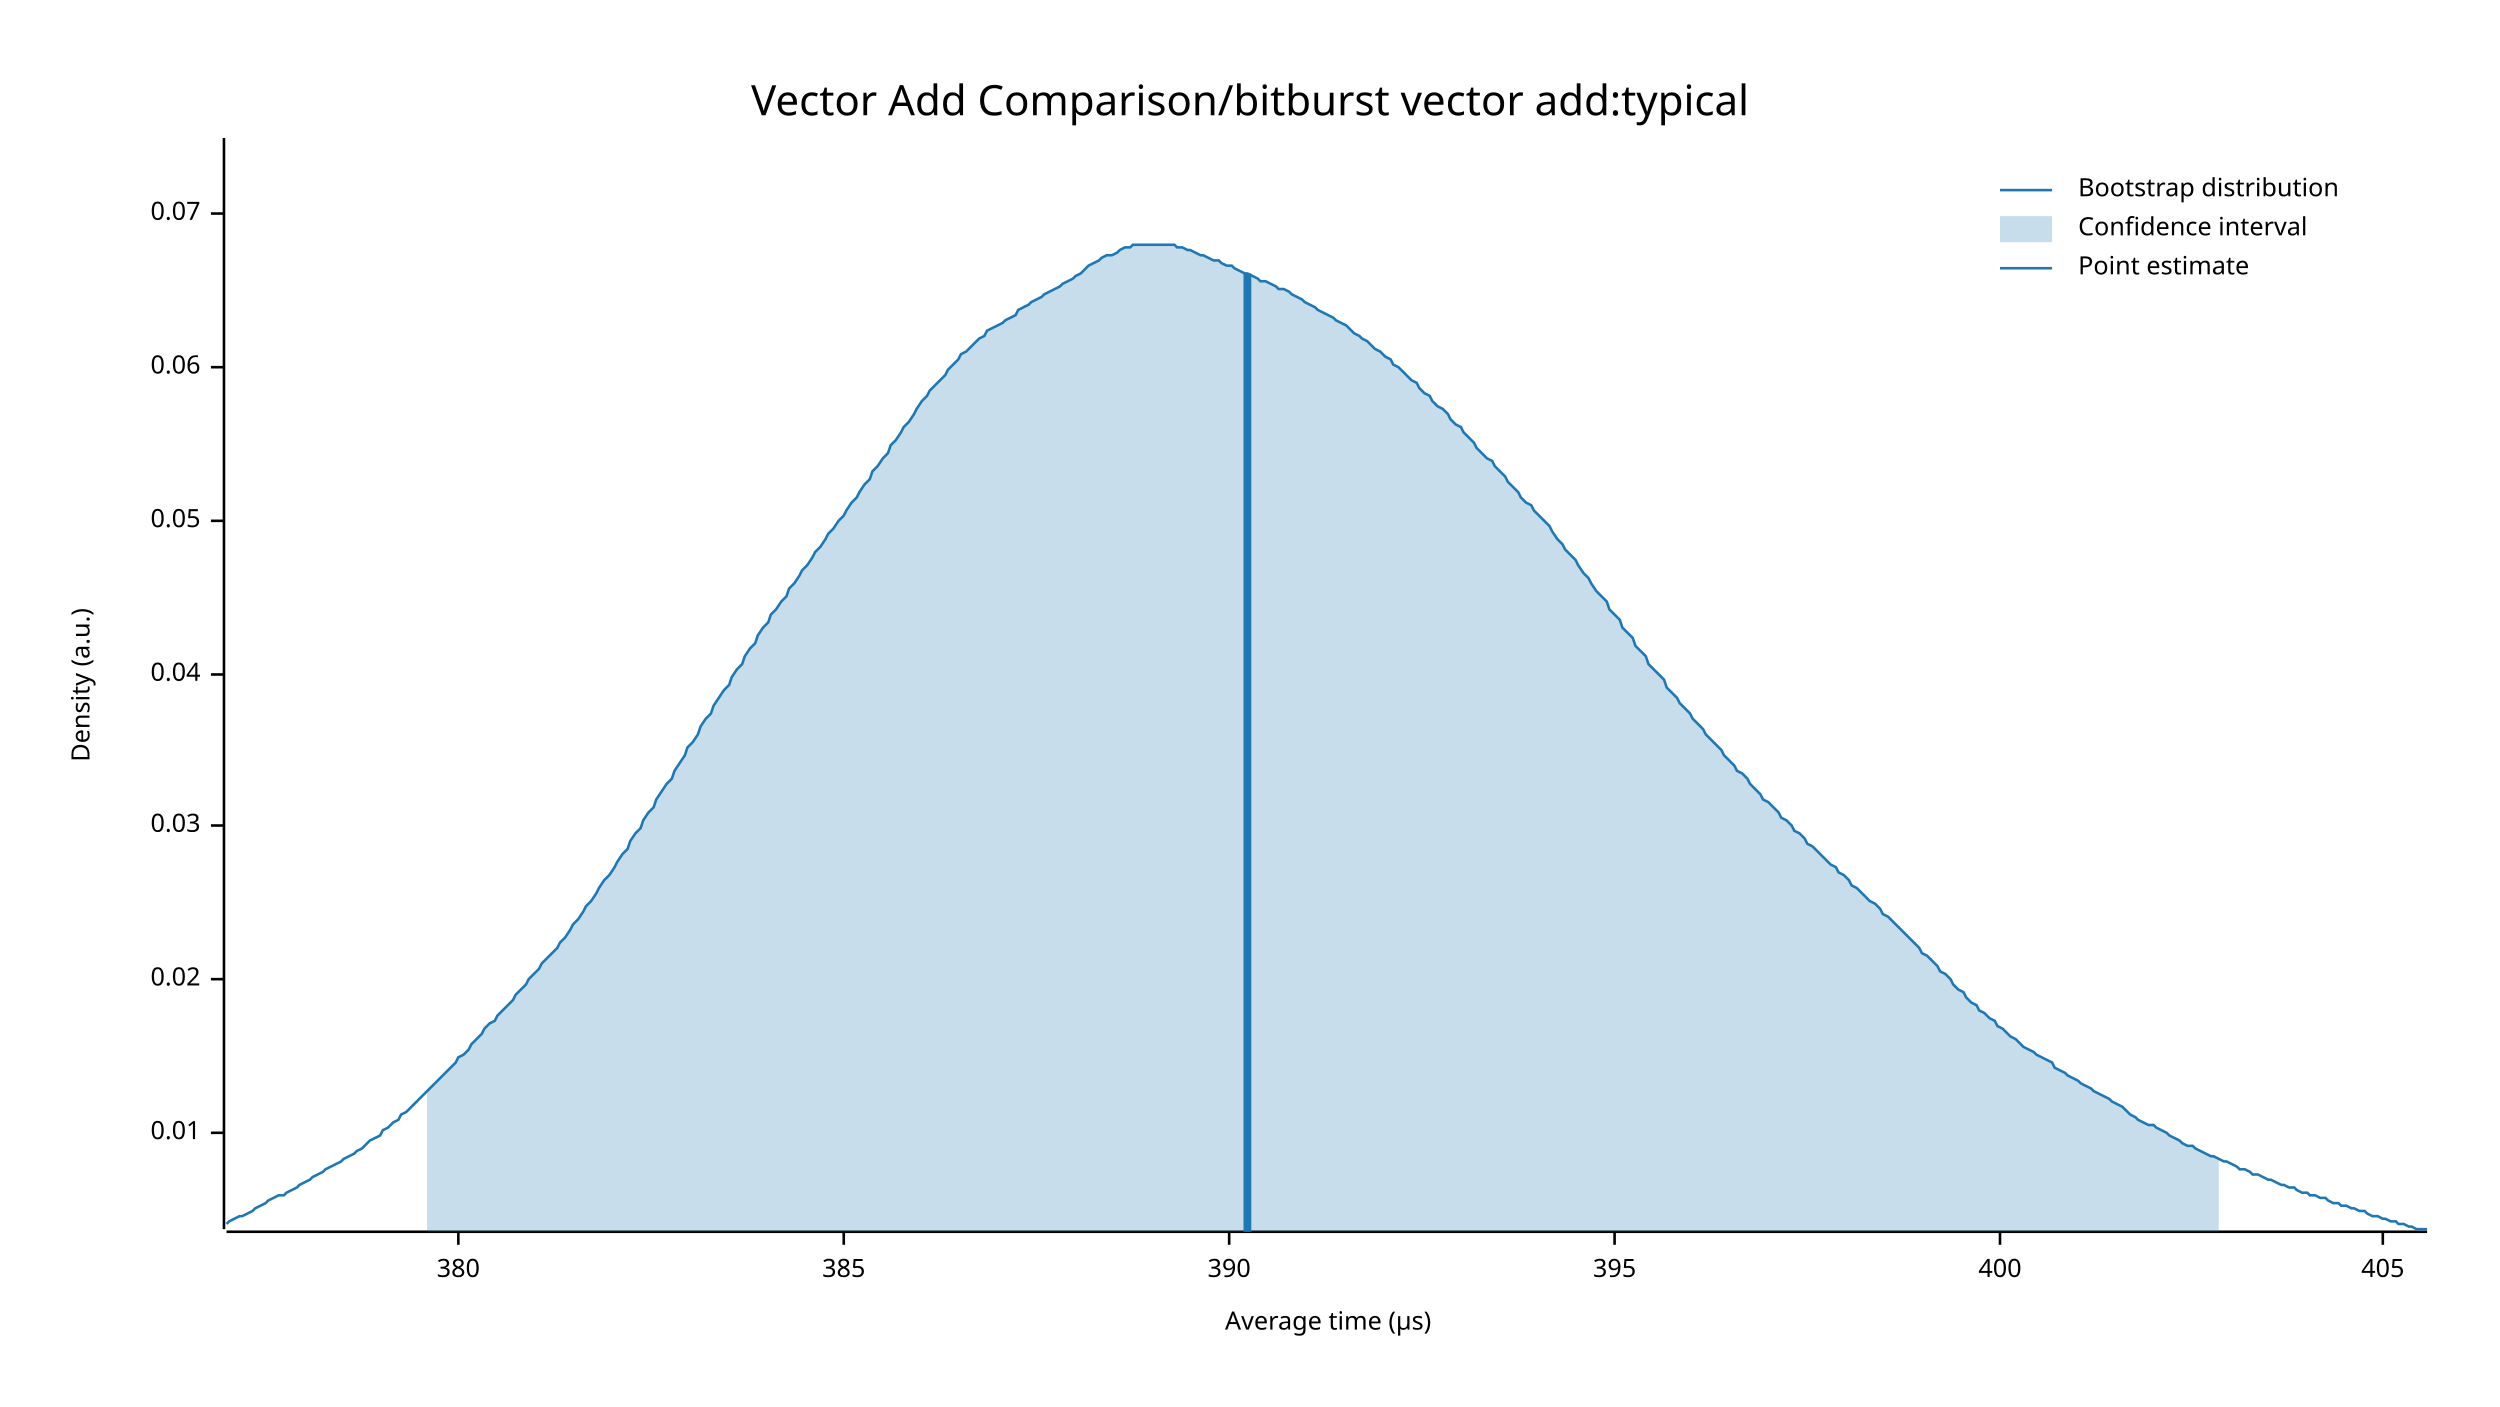
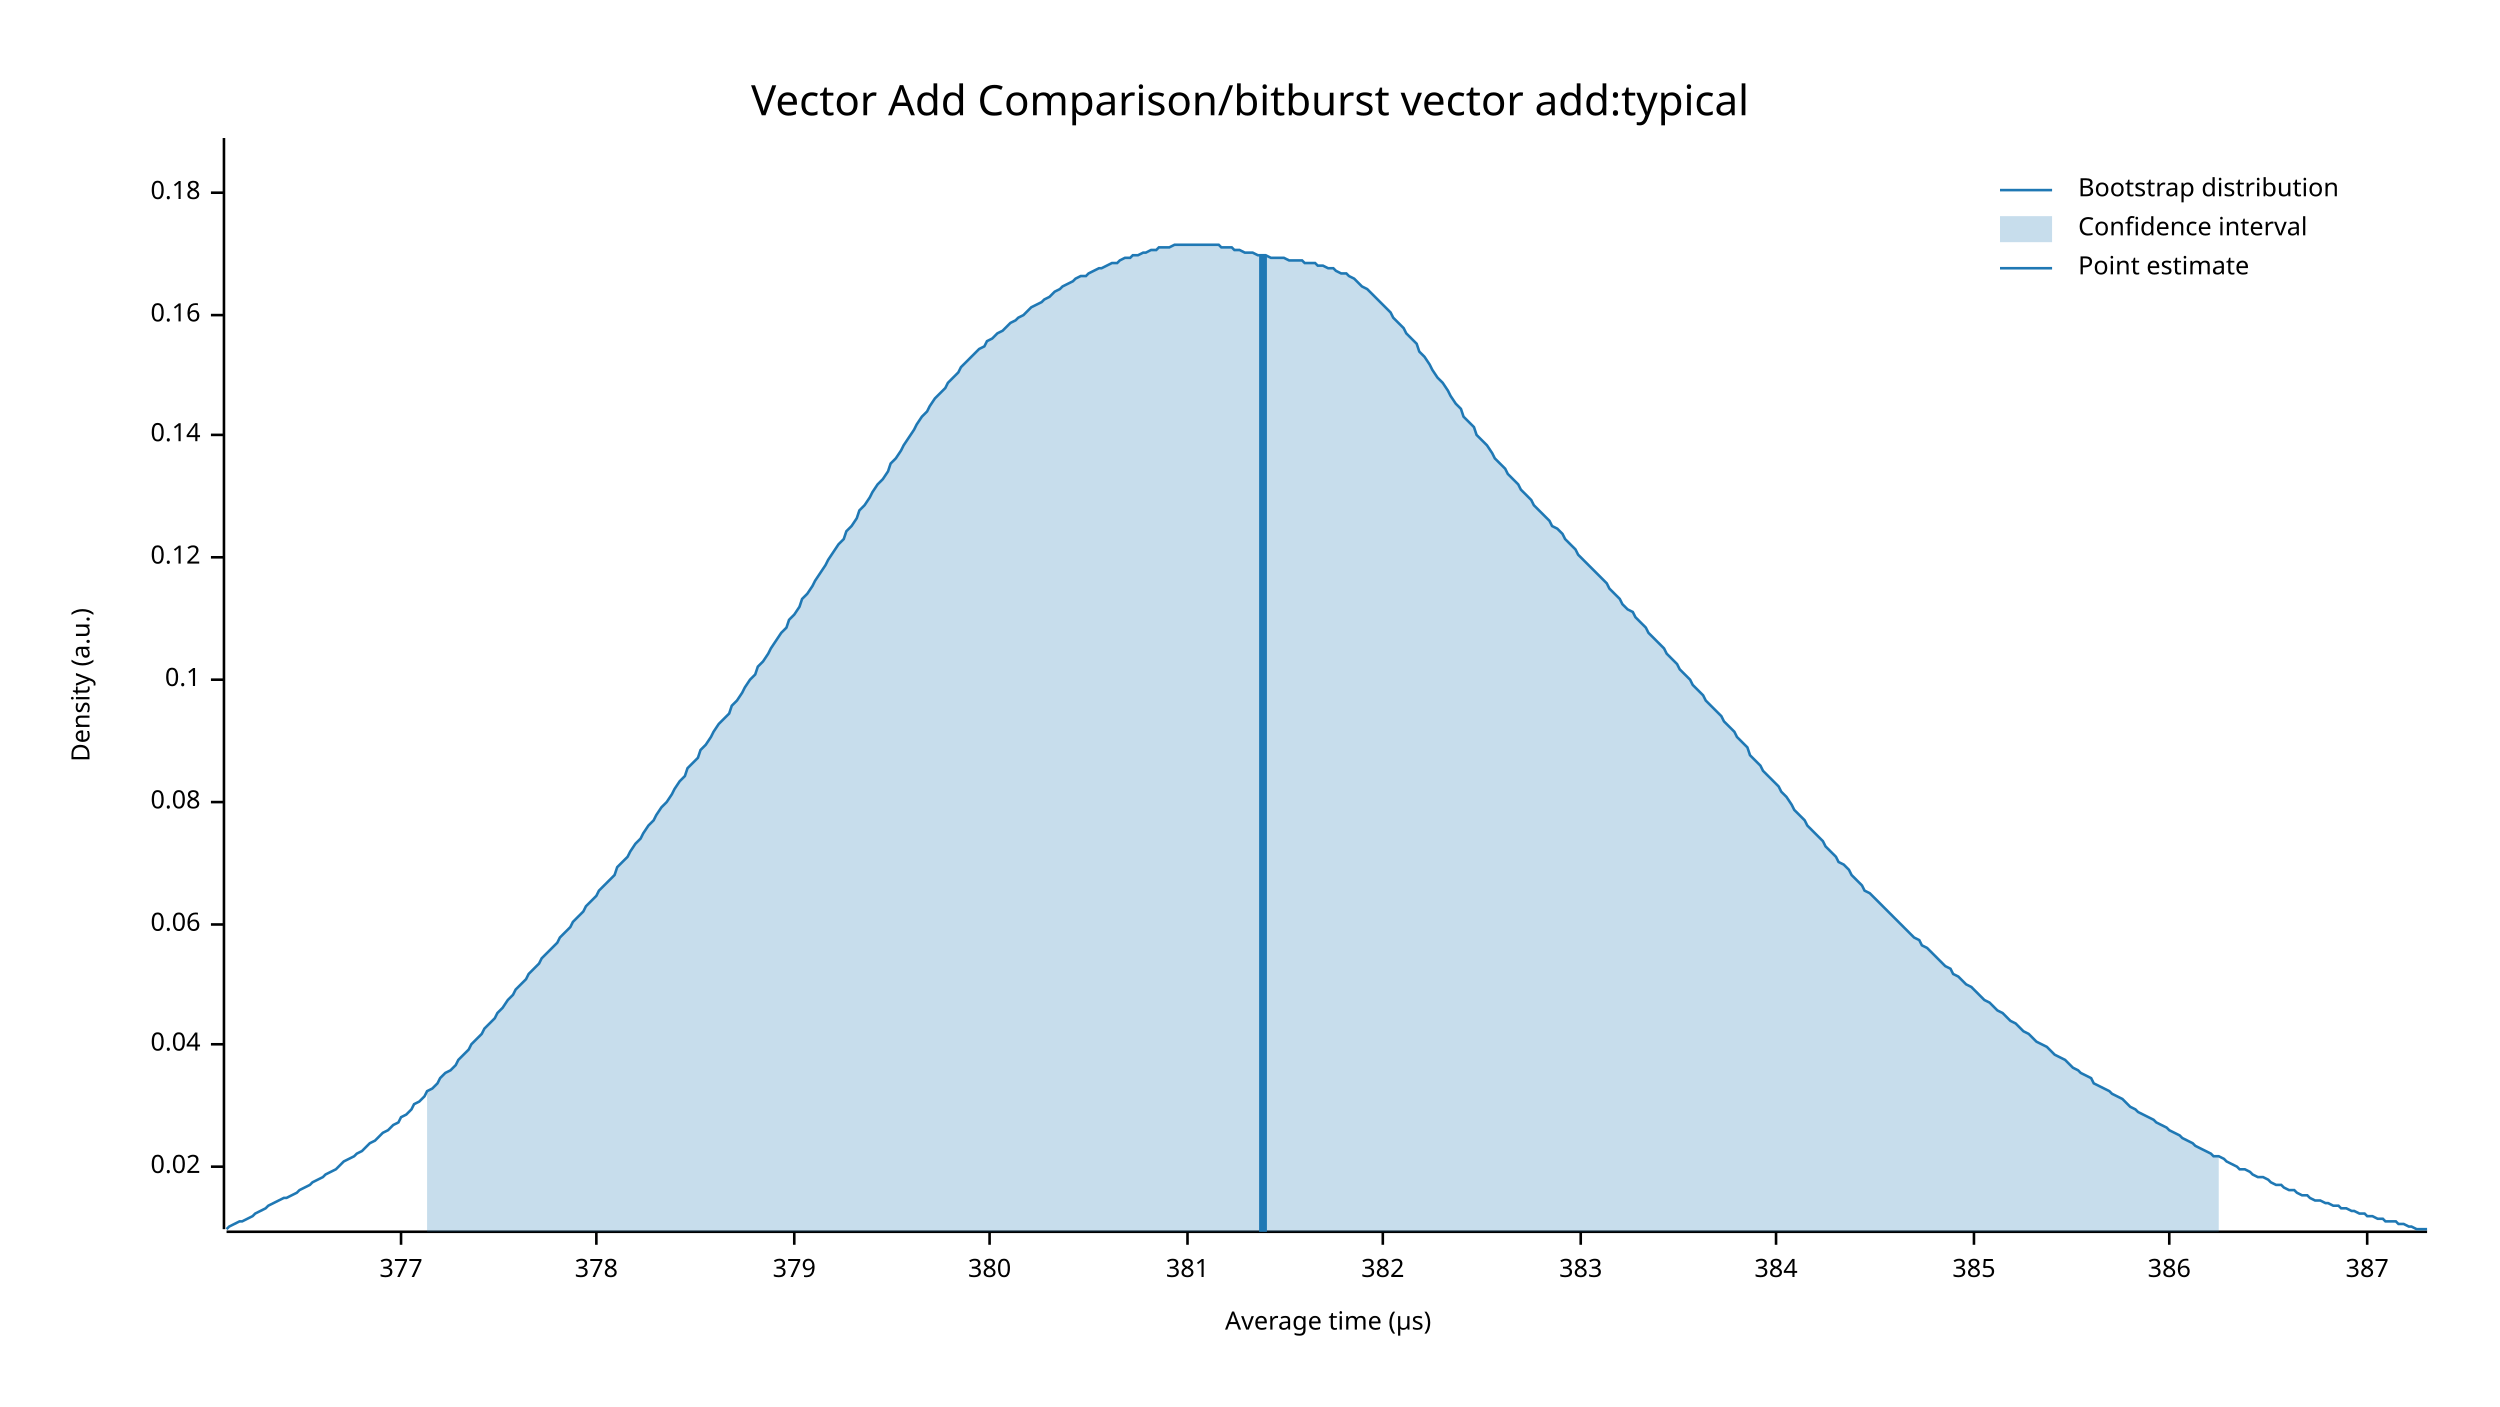
<svg xmlns="http://www.w3.org/2000/svg" width="960" height="540" viewBox="0 0 960 540">
  <text x="480" y="32" dy="0.76em" text-anchor="middle" font-family="sans-serif" font-size="16.129" opacity="1" fill="#000000">
Vector Add Comparison/bitburst vector add:typical
</text>
  <text x="27" y="263" dy="0.76em" text-anchor="middle" font-family="sans-serif" font-size="9.677" opacity="1" fill="#000000" transform="rotate(270, 27, 263)">
Density (a.u.)
</text>
  <text x="510" y="513" dy="-0.5ex" text-anchor="middle" font-family="sans-serif" font-size="9.677" opacity="1" fill="#000000">
Average time (µs)
</text>
  <polyline fill="none" opacity="1" stroke="#000000" stroke-width="1" points="86,53 86,472 " />
-   <text x="77" y="435" dy="0.5ex" text-anchor="end" font-family="sans-serif" font-size="9.677" opacity="1" fill="#000000">
- 0.01
- </text>
-   <polyline fill="none" opacity="1" stroke="#000000" stroke-width="1" points="81,435 86,435 " />
-   <text x="77" y="376" dy="0.5ex" text-anchor="end" font-family="sans-serif" font-size="9.677" opacity="1" fill="#000000">
+   <text x="77" y="448" dy="0.5ex" text-anchor="end" font-family="sans-serif" font-size="9.677" opacity="1" fill="#000000">
0.02
</text>
-   <polyline fill="none" opacity="1" stroke="#000000" stroke-width="1" points="81,376 86,376 " />
-   <text x="77" y="317" dy="0.5ex" text-anchor="end" font-family="sans-serif" font-size="9.677" opacity="1" fill="#000000">
- 0.03
- </text>
-   <polyline fill="none" opacity="1" stroke="#000000" stroke-width="1" points="81,317 86,317 " />
-   <text x="77" y="259" dy="0.5ex" text-anchor="end" font-family="sans-serif" font-size="9.677" opacity="1" fill="#000000">
+   <polyline fill="none" opacity="1" stroke="#000000" stroke-width="1" points="81,448 86,448 " />
+   <text x="77" y="401" dy="0.5ex" text-anchor="end" font-family="sans-serif" font-size="9.677" opacity="1" fill="#000000">
0.04
</text>
-   <polyline fill="none" opacity="1" stroke="#000000" stroke-width="1" points="81,259 86,259 " />
-   <text x="77" y="200" dy="0.5ex" text-anchor="end" font-family="sans-serif" font-size="9.677" opacity="1" fill="#000000">
- 0.05
- </text>
-   <polyline fill="none" opacity="1" stroke="#000000" stroke-width="1" points="81,200 86,200 " />
-   <text x="77" y="141" dy="0.5ex" text-anchor="end" font-family="sans-serif" font-size="9.677" opacity="1" fill="#000000">
+   <polyline fill="none" opacity="1" stroke="#000000" stroke-width="1" points="81,401 86,401 " />
+   <text x="77" y="355" dy="0.5ex" text-anchor="end" font-family="sans-serif" font-size="9.677" opacity="1" fill="#000000">
0.06
</text>
-   <polyline fill="none" opacity="1" stroke="#000000" stroke-width="1" points="81,141 86,141 " />
-   <text x="77" y="82" dy="0.5ex" text-anchor="end" font-family="sans-serif" font-size="9.677" opacity="1" fill="#000000">
- 0.07
+   <polyline fill="none" opacity="1" stroke="#000000" stroke-width="1" points="81,355 86,355 " />
+   <text x="77" y="308" dy="0.5ex" text-anchor="end" font-family="sans-serif" font-size="9.677" opacity="1" fill="#000000">
+ 0.08
</text>
-   <polyline fill="none" opacity="1" stroke="#000000" stroke-width="1" points="81,82 86,82 " />
+   <polyline fill="none" opacity="1" stroke="#000000" stroke-width="1" points="81,308 86,308 " />
+   <text x="77" y="261" dy="0.5ex" text-anchor="end" font-family="sans-serif" font-size="9.677" opacity="1" fill="#000000">
+ 0.1
+ </text>
+   <polyline fill="none" opacity="1" stroke="#000000" stroke-width="1" points="81,261 86,261 " />
+   <text x="77" y="214" dy="0.5ex" text-anchor="end" font-family="sans-serif" font-size="9.677" opacity="1" fill="#000000">
+ 0.12
+ </text>
+   <polyline fill="none" opacity="1" stroke="#000000" stroke-width="1" points="81,214 86,214 " />
+   <text x="77" y="167" dy="0.5ex" text-anchor="end" font-family="sans-serif" font-size="9.677" opacity="1" fill="#000000">
+ 0.14
+ </text>
+   <polyline fill="none" opacity="1" stroke="#000000" stroke-width="1" points="81,167 86,167 " />
+   <text x="77" y="121" dy="0.5ex" text-anchor="end" font-family="sans-serif" font-size="9.677" opacity="1" fill="#000000">
+ 0.16
+ </text>
+   <polyline fill="none" opacity="1" stroke="#000000" stroke-width="1" points="81,121 86,121 " />
+   <text x="77" y="74" dy="0.5ex" text-anchor="end" font-family="sans-serif" font-size="9.677" opacity="1" fill="#000000">
+ 0.18
+ </text>
+   <polyline fill="none" opacity="1" stroke="#000000" stroke-width="1" points="81,74 86,74 " />
  <polyline fill="none" opacity="1" stroke="#000000" stroke-width="1" points="87,473 932,473 " />
-   <text x="176" y="483" dy="0.76em" text-anchor="middle" font-family="sans-serif" font-size="9.677" opacity="1" fill="#000000">
+   <text x="154" y="483" dy="0.76em" text-anchor="middle" font-family="sans-serif" font-size="9.677" opacity="1" fill="#000000">
+ 377
+ </text>
+   <polyline fill="none" opacity="1" stroke="#000000" stroke-width="1" points="154,473 154,478 " />
+   <text x="229" y="483" dy="0.76em" text-anchor="middle" font-family="sans-serif" font-size="9.677" opacity="1" fill="#000000">
+ 378
+ </text>
+   <polyline fill="none" opacity="1" stroke="#000000" stroke-width="1" points="229,473 229,478 " />
+   <text x="305" y="483" dy="0.76em" text-anchor="middle" font-family="sans-serif" font-size="9.677" opacity="1" fill="#000000">
+ 379
+ </text>
+   <polyline fill="none" opacity="1" stroke="#000000" stroke-width="1" points="305,473 305,478 " />
+   <text x="380" y="483" dy="0.76em" text-anchor="middle" font-family="sans-serif" font-size="9.677" opacity="1" fill="#000000">
380
</text>
-   <polyline fill="none" opacity="1" stroke="#000000" stroke-width="1" points="176,473 176,478 " />
-   <text x="324" y="483" dy="0.76em" text-anchor="middle" font-family="sans-serif" font-size="9.677" opacity="1" fill="#000000">
+   <polyline fill="none" opacity="1" stroke="#000000" stroke-width="1" points="380,473 380,478 " />
+   <text x="456" y="483" dy="0.76em" text-anchor="middle" font-family="sans-serif" font-size="9.677" opacity="1" fill="#000000">
+ 381
+ </text>
+   <polyline fill="none" opacity="1" stroke="#000000" stroke-width="1" points="456,473 456,478 " />
+   <text x="531" y="483" dy="0.76em" text-anchor="middle" font-family="sans-serif" font-size="9.677" opacity="1" fill="#000000">
+ 382
+ </text>
+   <polyline fill="none" opacity="1" stroke="#000000" stroke-width="1" points="531,473 531,478 " />
+   <text x="607" y="483" dy="0.76em" text-anchor="middle" font-family="sans-serif" font-size="9.677" opacity="1" fill="#000000">
+ 383
+ </text>
+   <polyline fill="none" opacity="1" stroke="#000000" stroke-width="1" points="607,473 607,478 " />
+   <text x="682" y="483" dy="0.76em" text-anchor="middle" font-family="sans-serif" font-size="9.677" opacity="1" fill="#000000">
+ 384
+ </text>
+   <polyline fill="none" opacity="1" stroke="#000000" stroke-width="1" points="682,473 682,478 " />
+   <text x="758" y="483" dy="0.76em" text-anchor="middle" font-family="sans-serif" font-size="9.677" opacity="1" fill="#000000">
385
</text>
-   <polyline fill="none" opacity="1" stroke="#000000" stroke-width="1" points="324,473 324,478 " />
-   <text x="472" y="483" dy="0.76em" text-anchor="middle" font-family="sans-serif" font-size="9.677" opacity="1" fill="#000000">
- 390
+   <polyline fill="none" opacity="1" stroke="#000000" stroke-width="1" points="758,473 758,478 " />
+   <text x="833" y="483" dy="0.76em" text-anchor="middle" font-family="sans-serif" font-size="9.677" opacity="1" fill="#000000">
+ 386
</text>
-   <polyline fill="none" opacity="1" stroke="#000000" stroke-width="1" points="472,473 472,478 " />
-   <text x="620" y="483" dy="0.76em" text-anchor="middle" font-family="sans-serif" font-size="9.677" opacity="1" fill="#000000">
- 395
+   <polyline fill="none" opacity="1" stroke="#000000" stroke-width="1" points="833,473 833,478 " />
+   <text x="909" y="483" dy="0.76em" text-anchor="middle" font-family="sans-serif" font-size="9.677" opacity="1" fill="#000000">
+ 387
</text>
-   <polyline fill="none" opacity="1" stroke="#000000" stroke-width="1" points="620,473 620,478 " />
-   <text x="768" y="483" dy="0.76em" text-anchor="middle" font-family="sans-serif" font-size="9.677" opacity="1" fill="#000000">
- 400
- </text>
-   <polyline fill="none" opacity="1" stroke="#000000" stroke-width="1" points="768,473 768,478 " />
-   <text x="915" y="483" dy="0.76em" text-anchor="middle" font-family="sans-serif" font-size="9.677" opacity="1" fill="#000000">
- 405
- </text>
-   <polyline fill="none" opacity="1" stroke="#000000" stroke-width="1" points="915,473 915,478 " />
-   <polyline fill="none" opacity="1" stroke="#1F78B4" stroke-width="1" points="87,470 88,469 90,468 92,467 93,467 95,466 97,465 98,464 100,463 102,462 103,461 105,460 107,459 109,459 110,458 112,457 114,456 115,455 117,454 119,453 120,452 122,451 124,450 125,449 127,448 129,447 131,446 132,445 134,444 136,443 137,442 139,441 141,439 142,438 144,437 146,436 147,434 149,433 151,431 153,430 154,428 156,427 158,425 159,424 161,422 163,420 164,419 166,417 168,415 169,414 171,412 173,410 175,408 176,406 178,405 180,403 181,401 183,399 185,397 186,395 188,393 190,392 191,390 193,388 195,386 197,384 198,382 200,380 202,378 203,376 205,374 207,372 208,370 210,368 212,366 214,364 215,362 217,360 219,357 220,355 222,353 224,350 225,348 227,346 229,343 230,341 232,338 234,336 236,333 237,331 239,328 241,326 242,323 244,320 246,318 247,315 249,312 251,310 252,307 254,304 256,301 258,299 259,296 261,293 263,290 264,287 266,285 268,282 269,279 271,276 273,274 274,271 276,268 278,265 280,263 281,260 283,257 285,255 286,252 288,249 290,247 291,244 293,241 295,239 296,236 298,234 300,231 302,229 303,226 305,224 307,221 308,219 310,217 312,214 313,212 315,210 317,207 318,205 320,203 322,200 324,198 325,196 327,193 329,191 330,189 332,186 334,184 335,181 337,179 339,176 341,174 342,171 344,169 346,166 347,164 349,162 351,159 352,157 354,154 356,152 357,150 359,148 361,146 363,144 364,142 366,140 368,138 369,136 371,135 373,133 374,132 376,130 378,129 379,127 381,126 383,125 385,124 386,123 388,122 390,121 391,119 393,118 395,117 396,116 398,115 400,114 401,113 403,112 405,111 407,110 408,109 410,108 412,107 413,106 415,105 417,103 418,102 420,101 422,100 423,99 425,98 427,98 429,97 430,96 432,95 434,95 435,94 437,94 439,94 440,94 442,94 444,94 445,94 447,94 449,94 451,94 452,95 454,95 456,96 457,96 459,97 461,98 462,98 464,99 466,100 468,100 469,101 471,102 473,102 474,103 476,104 478,105 479,105 481,106 483,107 484,108 486,108 488,109 490,110 491,111 493,111 495,112 496,113 498,114 500,115 501,116 503,117 505,118 506,119 508,120 510,121 512,122 513,123 515,124 517,125 518,126 520,128 522,129 523,130 525,131 527,133 528,134 530,135 532,137 534,138 535,140 537,141 539,143 540,144 542,146 544,147 545,149 547,151 549,152 550,154 552,156 554,157 556,159 557,161 559,163 561,164 562,166 564,168 566,170 567,172 569,174 571,176 573,177 574,179 576,181 578,183 579,185 581,187 583,189 584,191 586,193 588,194 589,196 591,198 593,200 595,202 596,204 598,207 600,209 601,211 603,213 605,215 606,217 608,220 610,222 611,224 613,227 615,229 617,231 618,234 620,236 622,238 623,241 625,243 627,245 628,248 630,250 632,252 633,255 635,257 637,259 639,261 640,264 642,266 644,268 645,270 647,272 649,274 650,276 652,278 654,280 655,282 657,284 659,286 661,288 662,290 664,292 666,294 667,296 669,297 671,299 672,301 674,303 676,305 677,307 679,308 681,310 683,312 684,314 686,315 688,317 689,319 691,320 693,322 694,324 696,325 698,327 700,329 701,330 703,332 705,333 706,335 708,336 710,338 711,340 713,341 715,343 716,344 718,346 720,347 722,349 723,351 725,352 727,354 728,355 730,357 732,359 733,360 735,362 737,364 738,366 740,367 742,369 744,371 745,373 747,374 749,376 750,378 752,380 754,381 755,383 757,385 759,386 760,388 762,389 764,391 766,392 767,394 769,395 771,397 772,398 774,399 776,401 777,402 779,403 781,404 782,405 784,406 786,407 788,408 789,410 791,411 793,412 794,413 796,414 798,415 799,416 801,417 803,418 804,419 806,420 808,421 810,422 811,423 813,424 815,425 816,426 818,428 820,429 821,430 823,431 825,432 827,432 828,433 830,434 832,435 833,436 835,437 837,438 838,439 840,440 842,440 843,441 845,442 847,443 849,444 850,444 852,445 854,446 855,446 857,447 859,448 860,449 862,449 864,450 865,451 867,451 869,452 871,453 872,453 874,454 876,455 877,455 879,456 881,456 882,457 884,458 886,458 887,459 889,459 891,460 893,460 894,461 896,462 898,462 899,463 901,463 903,464 904,464 906,465 908,465 909,466 911,467 913,467 915,468 916,468 918,469 920,469 921,470 923,470 925,471 926,471 928,472 930,472 932,472 " />
-   <polygon opacity="0.25" fill="#1F78B4" points="164,419 166,417 168,415 169,414 171,412 173,410 175,408 176,406 178,405 180,403 181,401 183,399 185,397 186,395 188,393 190,392 191,390 193,388 195,386 197,384 198,382 200,380 202,378 203,376 205,374 207,372 208,370 210,368 212,366 214,364 215,362 217,360 219,357 220,355 222,353 224,350 225,348 227,346 229,343 230,341 232,338 234,336 236,333 237,331 239,328 241,326 242,323 244,320 246,318 247,315 249,312 251,310 252,307 254,304 256,301 258,299 259,296 261,293 263,290 264,287 266,285 268,282 269,279 271,276 273,274 274,271 276,268 278,265 280,263 281,260 283,257 285,255 286,252 288,249 290,247 291,244 293,241 295,239 296,236 298,234 300,231 302,229 303,226 305,224 307,221 308,219 310,217 312,214 313,212 315,210 317,207 318,205 320,203 322,200 324,198 325,196 327,193 329,191 330,189 332,186 334,184 335,181 337,179 339,176 341,174 342,171 344,169 346,166 347,164 349,162 351,159 352,157 354,154 356,152 357,150 359,148 361,146 363,144 364,142 366,140 368,138 369,136 371,135 373,133 374,132 376,130 378,129 379,127 381,126 383,125 385,124 386,123 388,122 390,121 391,119 393,118 395,117 396,116 398,115 400,114 401,113 403,112 405,111 407,110 408,109 410,108 412,107 413,106 415,105 417,103 418,102 420,101 422,100 423,99 425,98 427,98 429,97 430,96 432,95 434,95 435,94 437,94 439,94 440,94 442,94 444,94 445,94 447,94 449,94 451,94 452,95 454,95 456,96 457,96 459,97 461,98 462,98 464,99 466,100 468,100 469,101 471,102 473,102 474,103 476,104 478,105 479,105 481,106 483,107 484,108 486,108 488,109 490,110 491,111 493,111 495,112 496,113 498,114 500,115 501,116 503,117 505,118 506,119 508,120 510,121 512,122 513,123 515,124 517,125 518,126 520,128 522,129 523,130 525,131 527,133 528,134 530,135 532,137 534,138 535,140 537,141 539,143 540,144 542,146 544,147 545,149 547,151 549,152 550,154 552,156 554,157 556,159 557,161 559,163 561,164 562,166 564,168 566,170 567,172 569,174 571,176 573,177 574,179 576,181 578,183 579,185 581,187 583,189 584,191 586,193 588,194 589,196 591,198 593,200 595,202 596,204 598,207 600,209 601,211 603,213 605,215 606,217 608,220 610,222 611,224 613,227 615,229 617,231 618,234 620,236 622,238 623,241 625,243 627,245 628,248 630,250 632,252 633,255 635,257 637,259 639,261 640,264 642,266 644,268 645,270 647,272 649,274 650,276 652,278 654,280 655,282 657,284 659,286 661,288 662,290 664,292 666,294 667,296 669,297 671,299 672,301 674,303 676,305 677,307 679,308 681,310 683,312 684,314 686,315 688,317 689,319 691,320 693,322 694,324 696,325 698,327 700,329 701,330 703,332 705,333 706,335 708,336 710,338 711,340 713,341 715,343 716,344 718,346 720,347 722,349 723,351 725,352 727,354 728,355 730,357 732,359 733,360 735,362 737,364 738,366 740,367 742,369 744,371 745,373 747,374 749,376 750,378 752,380 754,381 755,383 757,385 759,386 760,388 762,389 764,391 766,392 767,394 769,395 771,397 772,398 774,399 776,401 777,402 779,403 781,404 782,405 784,406 786,407 788,408 789,410 791,411 793,412 794,413 796,414 798,415 799,416 801,417 803,418 804,419 806,420 808,421 810,422 811,423 813,424 815,425 816,426 818,428 820,429 821,430 823,431 825,432 827,432 828,433 830,434 832,435 833,436 835,437 837,438 838,439 840,440 842,440 843,441 845,442 847,443 849,444 850,444 852,445 852,473 164,473 " />
-   <polyline fill="none" opacity="1" stroke="#1F78B4" stroke-width="3" points="479,473 479,105 " />
+   <polyline fill="none" opacity="1" stroke="#000000" stroke-width="1" points="909,473 909,478 " />
+   <polyline fill="none" opacity="1" stroke="#1F78B4" stroke-width="1" points="87,472 88,471 90,470 92,469 93,469 95,468 97,467 98,466 100,465 102,464 103,463 105,462 107,461 109,460 110,460 112,459 114,458 115,457 117,456 119,455 120,454 122,453 124,452 125,451 127,450 129,449 131,447 132,446 134,445 136,444 137,443 139,442 141,440 142,439 144,438 146,436 147,435 149,434 151,432 153,431 154,429 156,428 158,426 159,424 161,423 163,421 164,419 166,418 168,416 169,414 171,412 173,411 175,409 176,407 178,405 180,403 181,401 183,399 185,397 186,395 188,393 190,391 191,389 193,387 195,384 197,382 198,380 200,378 202,376 203,374 205,372 207,370 208,368 210,366 212,364 214,362 215,360 217,358 219,356 220,354 222,352 224,350 225,348 227,346 229,344 230,342 232,340 234,338 236,336 237,333 239,331 241,329 242,327 244,324 246,322 247,320 249,317 251,315 252,313 254,310 256,308 258,305 259,303 261,300 263,298 264,295 266,293 268,291 269,288 271,286 273,283 274,281 276,278 278,276 280,274 281,271 283,269 285,266 286,264 288,261 290,259 291,256 293,254 295,251 296,249 298,246 300,243 302,241 303,238 305,236 307,233 308,230 310,228 312,225 313,223 315,220 317,217 318,215 320,212 322,209 324,207 325,204 327,202 329,199 330,196 332,194 334,191 335,189 337,186 339,184 341,181 342,178 344,176 346,173 347,171 349,168 351,165 352,163 354,160 356,158 357,156 359,153 361,151 363,149 364,147 366,145 368,143 369,141 371,139 373,137 374,136 376,134 378,133 379,131 381,130 383,128 385,127 386,126 388,124 390,123 391,122 393,121 395,119 396,118 398,117 400,116 401,115 403,114 405,112 407,111 408,110 410,109 412,108 413,107 415,106 417,106 418,105 420,104 422,103 423,103 425,102 427,101 429,101 430,100 432,99 434,99 435,98 437,98 439,97 440,97 442,96 444,96 445,95 447,95 449,95 451,94 452,94 454,94 456,94 457,94 459,94 461,94 462,94 464,94 466,94 468,94 469,95 471,95 473,95 474,96 476,96 478,97 479,97 481,97 483,98 484,98 486,98 488,99 490,99 491,99 493,99 495,100 496,100 498,100 500,100 501,101 503,101 505,101 506,102 508,102 510,103 512,103 513,104 515,105 517,105 518,106 520,107 522,109 523,110 525,111 527,113 528,114 530,116 532,118 534,120 535,122 537,124 539,126 540,128 542,130 544,132 545,135 547,137 549,140 550,142 552,145 554,147 556,150 557,152 559,155 561,157 562,160 564,162 566,164 567,167 569,169 571,171 573,174 574,176 576,178 578,180 579,182 581,184 583,186 584,188 586,190 588,192 589,194 591,196 593,198 595,200 596,202 598,203 600,205 601,207 603,209 605,211 606,213 608,215 610,217 611,218 613,220 615,222 617,224 618,226 620,228 622,230 623,232 625,234 627,235 628,237 630,239 632,241 633,243 635,245 637,247 639,249 640,251 642,253 644,255 645,257 647,259 649,261 650,263 652,265 654,267 655,269 657,271 659,273 661,275 662,277 664,279 666,281 667,283 669,285 671,287 672,290 674,292 676,294 677,296 679,298 681,300 683,302 684,304 686,306 688,309 689,311 691,313 693,315 694,317 696,319 698,321 700,323 701,325 703,327 705,329 706,331 708,332 710,334 711,336 713,338 715,340 716,342 718,343 720,345 722,347 723,348 725,350 727,352 728,353 730,355 732,357 733,358 735,360 737,361 738,363 740,364 742,366 744,368 745,369 747,371 749,372 750,374 752,375 754,377 755,378 757,379 759,381 760,382 762,384 764,385 766,387 767,388 769,389 771,391 772,392 774,393 776,395 777,396 779,397 781,399 782,400 784,401 786,402 788,404 789,405 791,406 793,407 794,408 796,410 798,411 799,412 801,413 803,414 804,416 806,417 808,418 810,419 811,420 813,421 815,422 816,423 818,425 820,426 821,427 823,428 825,429 827,430 828,431 830,432 832,433 833,434 835,435 837,436 838,437 840,438 842,439 843,440 845,441 847,442 849,443 850,444 852,444 854,445 855,446 857,447 859,448 860,449 862,449 864,450 865,451 867,452 869,452 871,453 872,454 874,455 876,455 877,456 879,457 881,457 882,458 884,459 886,459 887,460 889,461 891,461 893,462 894,462 896,463 898,463 899,464 901,464 903,465 904,465 906,466 908,466 909,467 911,467 913,468 915,468 916,469 918,469 920,469 921,470 923,470 925,471 926,471 928,472 930,472 932,472 " />
+   <polygon opacity="0.25" fill="#1F78B4" points="164,419 166,418 168,416 169,414 171,412 173,411 175,409 176,407 178,405 180,403 181,401 183,399 185,397 186,395 188,393 190,391 191,389 193,387 195,384 197,382 198,380 200,378 202,376 203,374 205,372 207,370 208,368 210,366 212,364 214,362 215,360 217,358 219,356 220,354 222,352 224,350 225,348 227,346 229,344 230,342 232,340 234,338 236,336 237,333 239,331 241,329 242,327 244,324 246,322 247,320 249,317 251,315 252,313 254,310 256,308 258,305 259,303 261,300 263,298 264,295 266,293 268,291 269,288 271,286 273,283 274,281 276,278 278,276 280,274 281,271 283,269 285,266 286,264 288,261 290,259 291,256 293,254 295,251 296,249 298,246 300,243 302,241 303,238 305,236 307,233 308,230 310,228 312,225 313,223 315,220 317,217 318,215 320,212 322,209 324,207 325,204 327,202 329,199 330,196 332,194 334,191 335,189 337,186 339,184 341,181 342,178 344,176 346,173 347,171 349,168 351,165 352,163 354,160 356,158 357,156 359,153 361,151 363,149 364,147 366,145 368,143 369,141 371,139 373,137 374,136 376,134 378,133 379,131 381,130 383,128 385,127 386,126 388,124 390,123 391,122 393,121 395,119 396,118 398,117 400,116 401,115 403,114 405,112 407,111 408,110 410,109 412,108 413,107 415,106 417,106 418,105 420,104 422,103 423,103 425,102 427,101 429,101 430,100 432,99 434,99 435,98 437,98 439,97 440,97 442,96 444,96 445,95 447,95 449,95 451,94 452,94 454,94 456,94 457,94 459,94 461,94 462,94 464,94 466,94 468,94 469,95 471,95 473,95 474,96 476,96 478,97 479,97 481,97 483,98 484,98 486,98 488,99 490,99 491,99 493,99 495,100 496,100 498,100 500,100 501,101 503,101 505,101 506,102 508,102 510,103 512,103 513,104 515,105 517,105 518,106 520,107 522,109 523,110 525,111 527,113 528,114 530,116 532,118 534,120 535,122 537,124 539,126 540,128 542,130 544,132 545,135 547,137 549,140 550,142 552,145 554,147 556,150 557,152 559,155 561,157 562,160 564,162 566,164 567,167 569,169 571,171 573,174 574,176 576,178 578,180 579,182 581,184 583,186 584,188 586,190 588,192 589,194 591,196 593,198 595,200 596,202 598,203 600,205 601,207 603,209 605,211 606,213 608,215 610,217 611,218 613,220 615,222 617,224 618,226 620,228 622,230 623,232 625,234 627,235 628,237 630,239 632,241 633,243 635,245 637,247 639,249 640,251 642,253 644,255 645,257 647,259 649,261 650,263 652,265 654,267 655,269 657,271 659,273 661,275 662,277 664,279 666,281 667,283 669,285 671,287 672,290 674,292 676,294 677,296 679,298 681,300 683,302 684,304 686,306 688,309 689,311 691,313 693,315 694,317 696,319 698,321 700,323 701,325 703,327 705,329 706,331 708,332 710,334 711,336 713,338 715,340 716,342 718,343 720,345 722,347 723,348 725,350 727,352 728,353 730,355 732,357 733,358 735,360 737,361 738,363 740,364 742,366 744,368 745,369 747,371 749,372 750,374 752,375 754,377 755,378 757,379 759,381 760,382 762,384 764,385 766,387 767,388 769,389 771,391 772,392 774,393 776,395 777,396 779,397 781,399 782,400 784,401 786,402 788,404 789,405 791,406 793,407 794,408 796,410 798,411 799,412 801,413 803,414 804,416 806,417 808,418 810,419 811,420 813,421 815,422 816,423 818,425 820,426 821,427 823,428 825,429 827,430 828,431 830,432 832,433 833,434 835,435 837,436 838,437 840,438 842,439 843,440 845,441 847,442 849,443 850,444 852,444 852,473 164,473 " />
+   <polyline fill="none" opacity="1" stroke="#1F78B4" stroke-width="3" points="485,473 485,98 " />
  <text x="798" y="68" dy="0.76em" text-anchor="start" font-family="sans-serif" font-size="9.677" opacity="1" fill="#000000">
Bootstrap distribution
</text>
  <text x="798" y="83" dy="0.76em" text-anchor="start" font-family="sans-serif" font-size="9.677" opacity="1" fill="#000000">
Confidence interval
</text>
  <text x="798" y="98" dy="0.76em" text-anchor="start" font-family="sans-serif" font-size="9.677" opacity="1" fill="#000000">
Point estimate
</text>
  <polyline fill="none" opacity="1" stroke="#1F78B4" stroke-width="1" points="768,73 788,73 " />
  <rect x="768" y="83" width="20" height="10" opacity="0.25" fill="#1F78B4" stroke="none" />
  <polyline fill="none" opacity="1" stroke="#1F78B4" stroke-width="1" points="768,103 788,103 " />
</svg>
